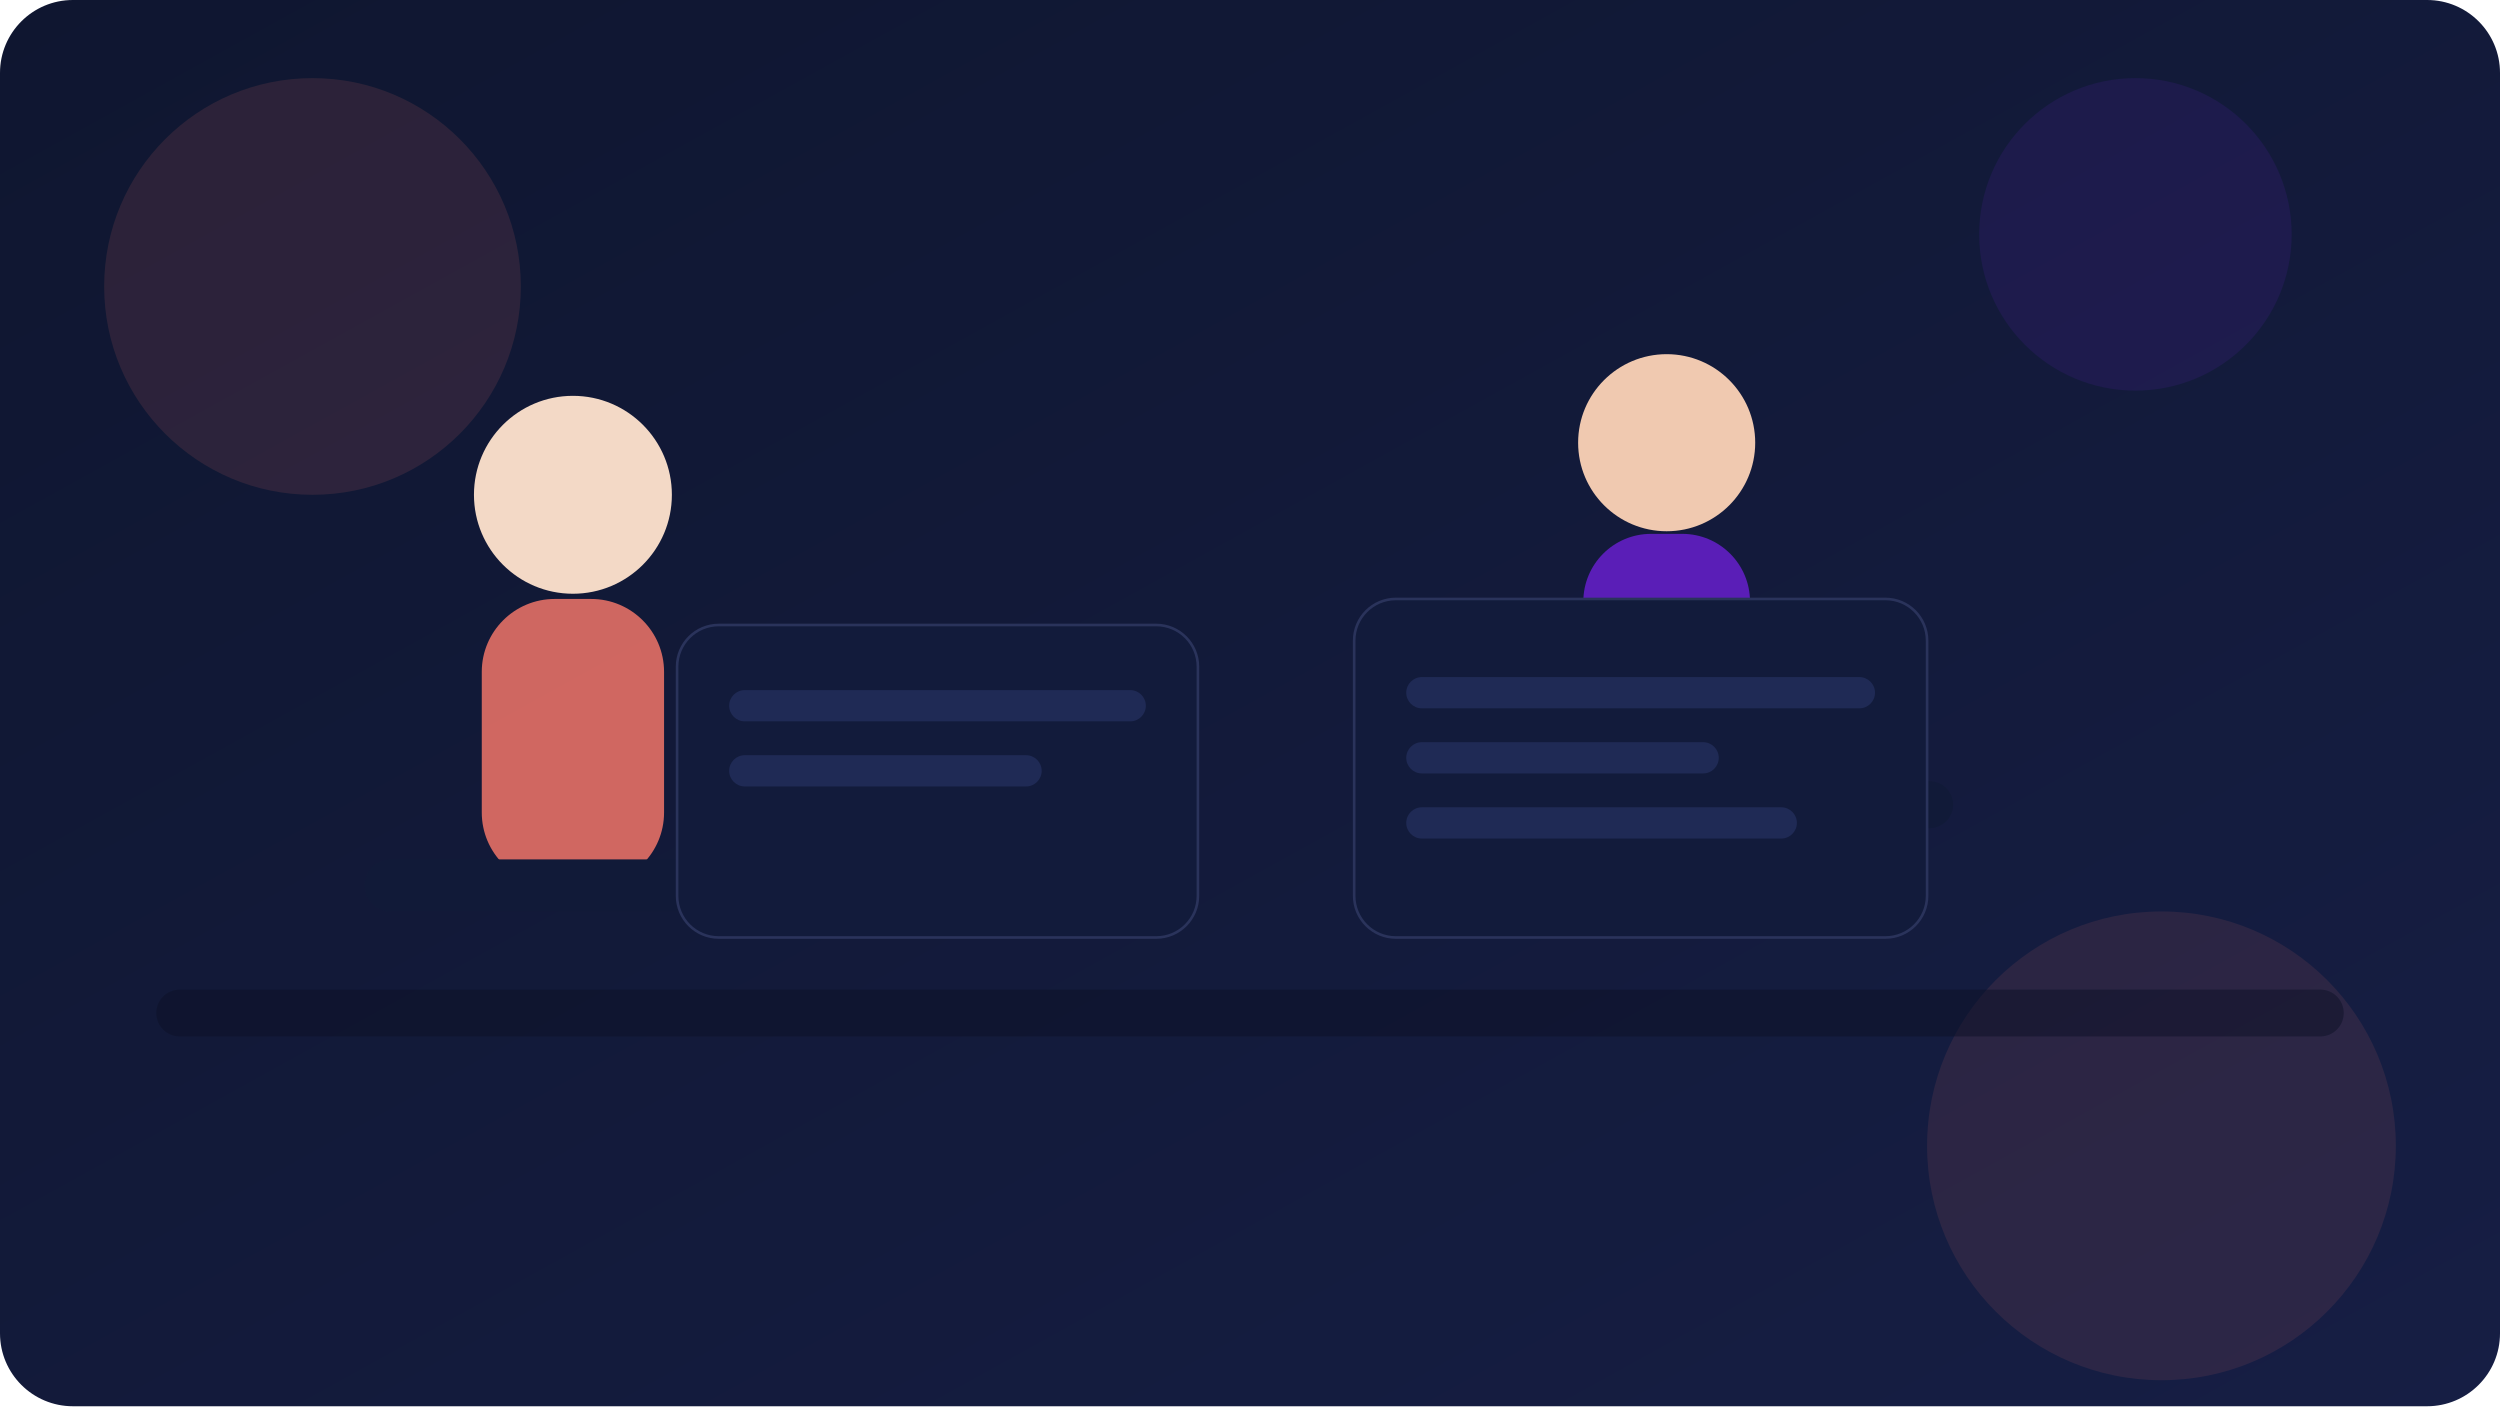
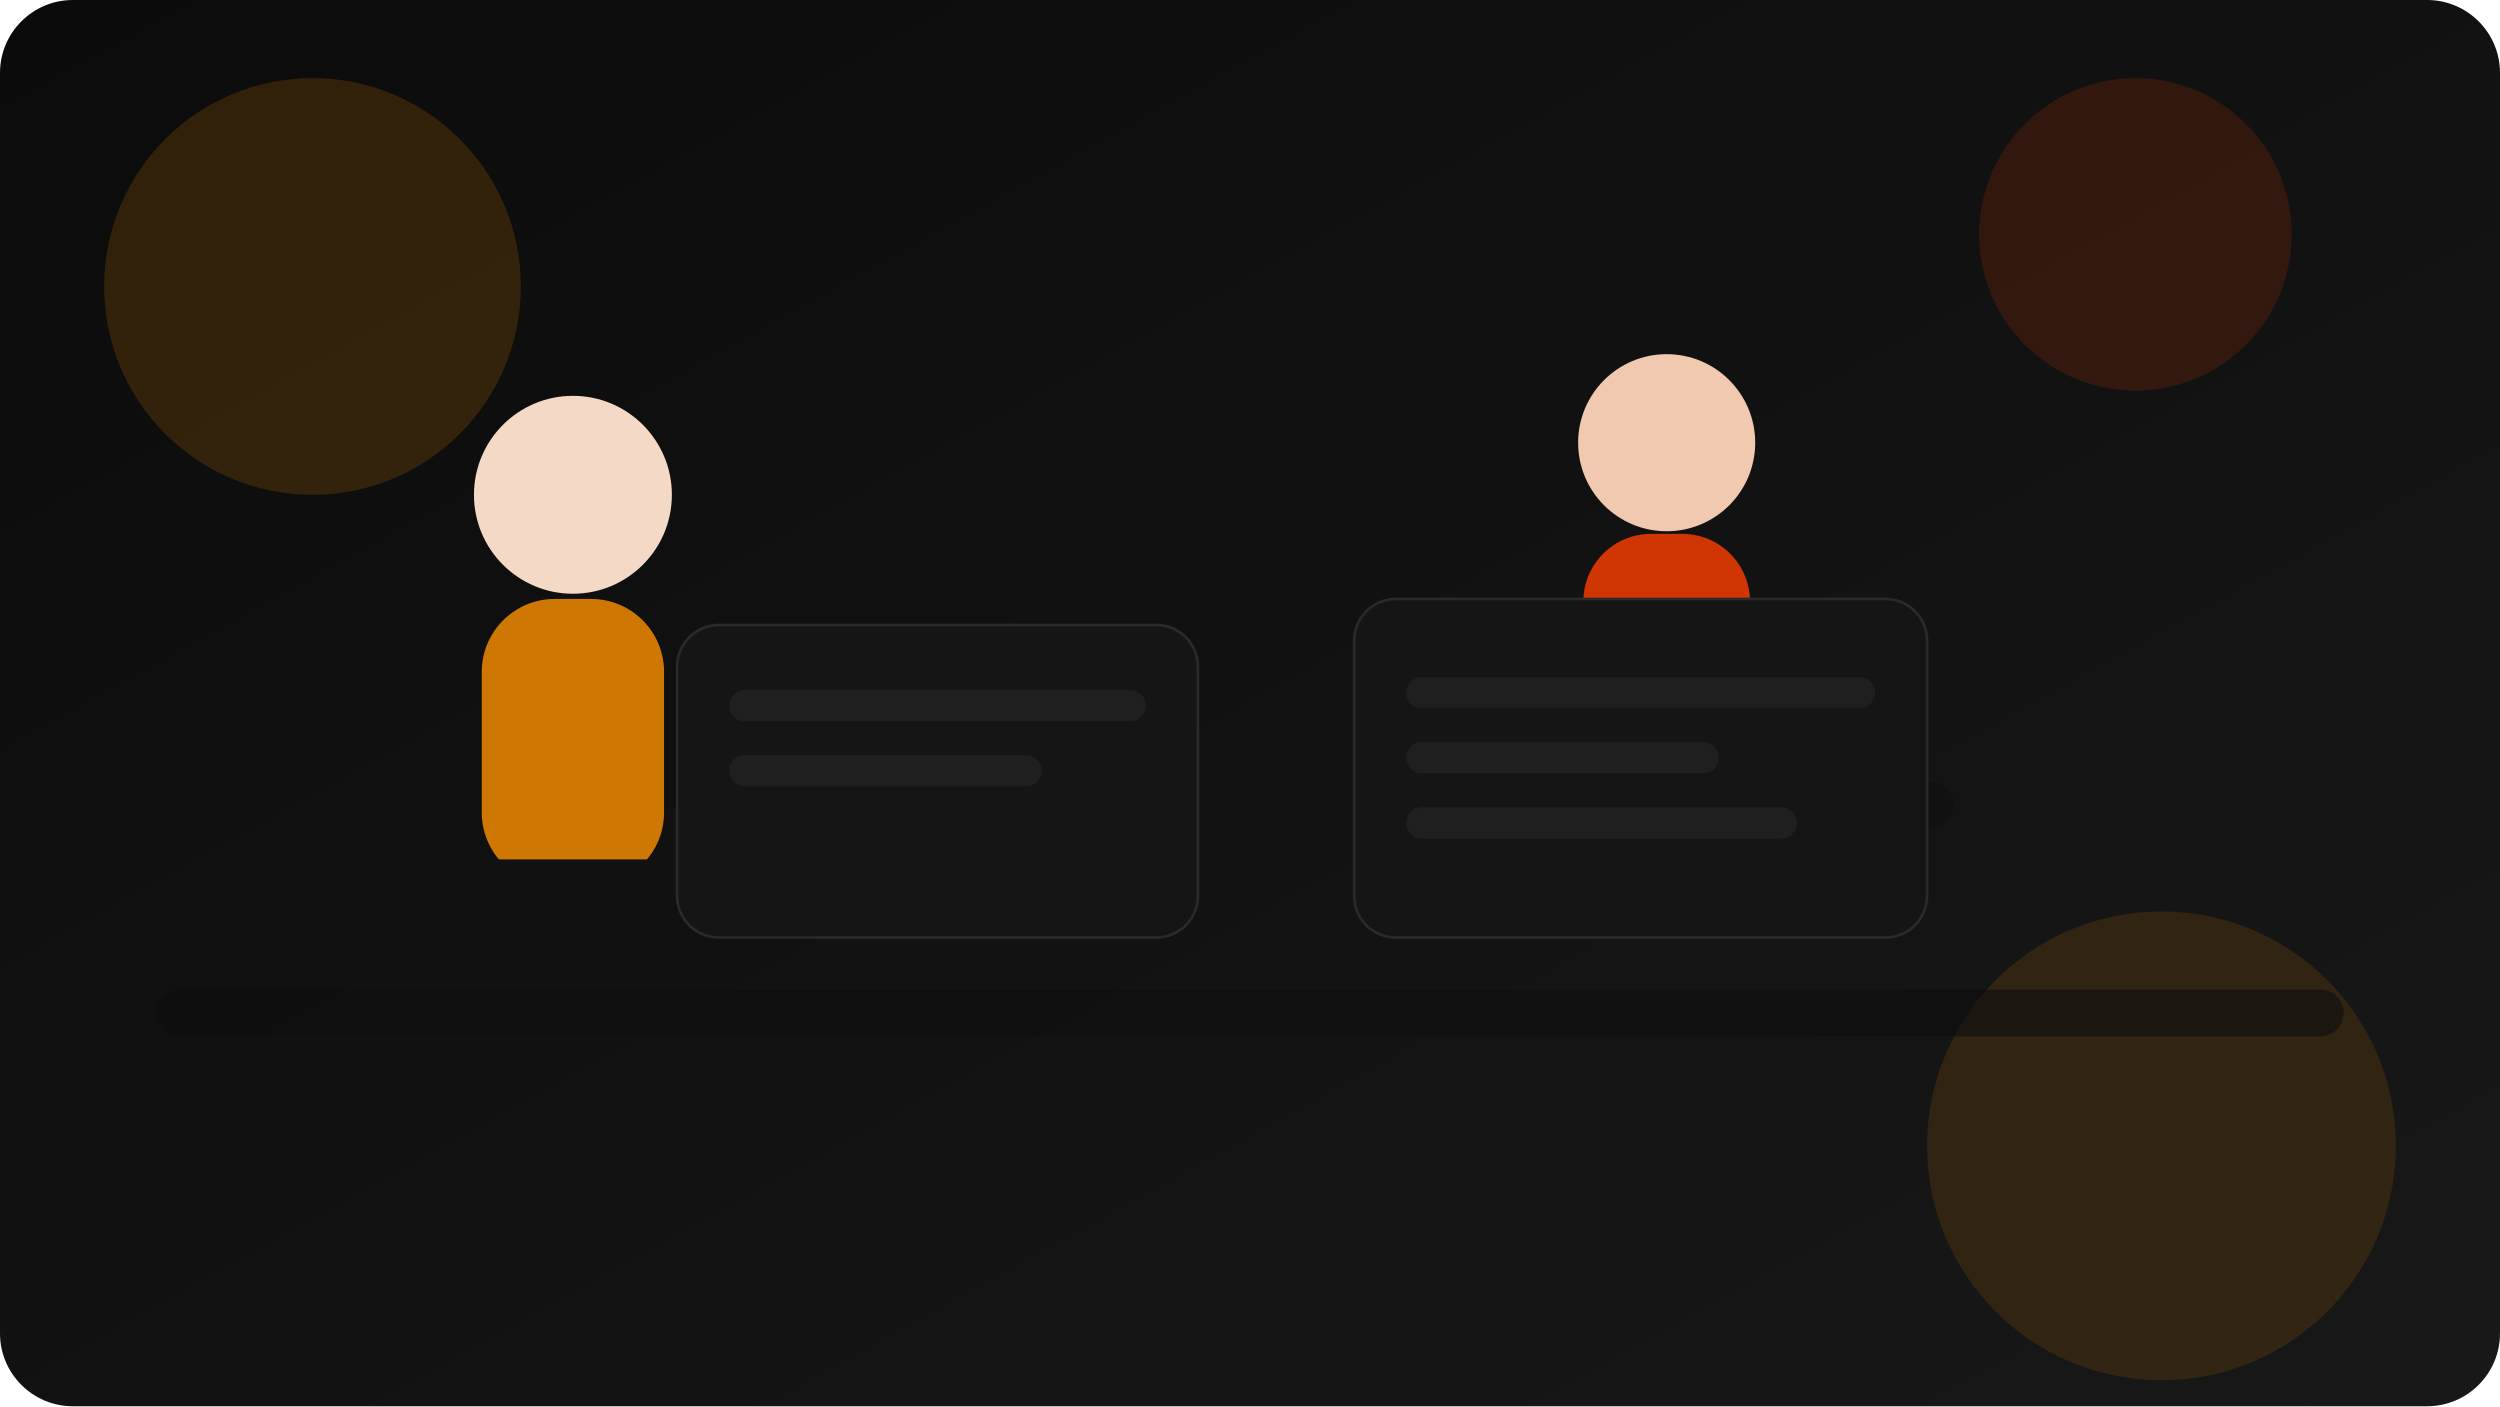
<svg xmlns="http://www.w3.org/2000/svg" width="960" height="540" viewBox="0 0 960 540" role="img" aria-label="Learning illustration">
  <defs>
    <linearGradient id="bg" x1="0" y1="0" x2="1" y2="1">
-       <stop offset="0%" stop-color="#0f1630" />
-       <stop offset="100%" stop-color="#161e44" />
+       <stop offset="0%" stop-color="#0b0b0b" />
+       <stop offset="100%" stop-color="#181818" />
    </linearGradient>
    <linearGradient id="glow" x1="0" y1="0" x2="1" y2="1">
-       <stop offset="0%" stop-color="#ff7a6b" stop-opacity="0.9" />
-       <stop offset="100%" stop-color="#6b1fd6" stop-opacity="0.7" />
+       <stop offset="0%" stop-color="#ff9100" stop-opacity="0.9" />
+       <stop offset="100%" stop-color="#ff3d00" stop-opacity="0.7" />
    </linearGradient>
  </defs>
  <rect width="960" height="540" rx="28" fill="url(#bg)" />
-   <circle cx="120" cy="110" r="80" fill="#ff7a6b" opacity="0.12" />
-   <circle cx="820" cy="90" r="60" fill="#6b1fd6" opacity="0.12" />
-   <circle cx="830" cy="440" r="90" fill="#ff7a6b" opacity="0.1" />
-   <rect x="60" y="380" width="840" height="18" rx="9" fill="#0b1026" opacity="0.5" />
+   <circle cx="120" cy="110" r="80" fill="#ff9100" opacity="0.16" />
+   <circle cx="820" cy="90" r="60" fill="#ff3d00" opacity="0.14" />
+   <circle cx="830" cy="440" r="90" fill="#ff9100" opacity="0.12" />
+   <rect x="60" y="380" width="840" height="18" rx="9" fill="#0d0d0d" opacity="0.6" />
  <circle cx="220" cy="190" r="38" fill="#f3d9c6" />
-   <rect x="185" y="230" width="70" height="110" rx="28" fill="#ff7a6b" opacity="0.8" />
-   <rect x="140" y="330" width="170" height="20" rx="10" fill="#111a38" />
-   <rect x="260" y="240" width="200" height="120" rx="16" fill="#121b3b" stroke="#2a335b" />
-   <rect x="280" y="265" width="160" height="12" rx="6" fill="#1f2a55" />
-   <rect x="280" y="290" width="120" height="12" rx="6" fill="#1f2a55" />
+   <rect x="185" y="230" width="70" height="110" rx="28" fill="#ff9100" opacity="0.8" />
+   <rect x="140" y="330" width="170" height="20" rx="10" fill="#111111" />
+   <rect x="260" y="240" width="200" height="120" rx="16" fill="#151515" stroke="#2a2a2a" />
+   <rect x="280" y="265" width="160" height="12" rx="6" fill="#1f1f1f" />
+   <rect x="280" y="290" width="120" height="12" rx="6" fill="#1f1f1f" />
  <circle cx="640" cy="170" r="34" fill="#f0c9b0" />
-   <rect x="608" y="205" width="64" height="100" rx="26" fill="#6b1fd6" opacity="0.8" />
-   <rect x="560" y="300" width="190" height="18" rx="9" fill="#111a38" />
-   <rect x="520" y="230" width="220" height="130" rx="16" fill="#121b3b" stroke="#2a335b" />
-   <rect x="540" y="260" width="180" height="12" rx="6" fill="#1f2a55" />
-   <rect x="540" y="285" width="120" height="12" rx="6" fill="#1f2a55" />
-   <rect x="540" y="310" width="150" height="12" rx="6" fill="#1f2a55" />
+   <rect x="608" y="205" width="64" height="100" rx="26" fill="#ff3d00" opacity="0.8" />
+   <rect x="560" y="300" width="190" height="18" rx="9" fill="#111111" />
+   <rect x="520" y="230" width="220" height="130" rx="16" fill="#151515" stroke="#2a2a2a" />
+   <rect x="540" y="260" width="180" height="12" rx="6" fill="#1f1f1f" />
+   <rect x="540" y="285" width="120" height="12" rx="6" fill="#1f1f1f" />
+   <rect x="540" y="310" width="150" height="12" rx="6" fill="#1f1f1f" />
</svg>
